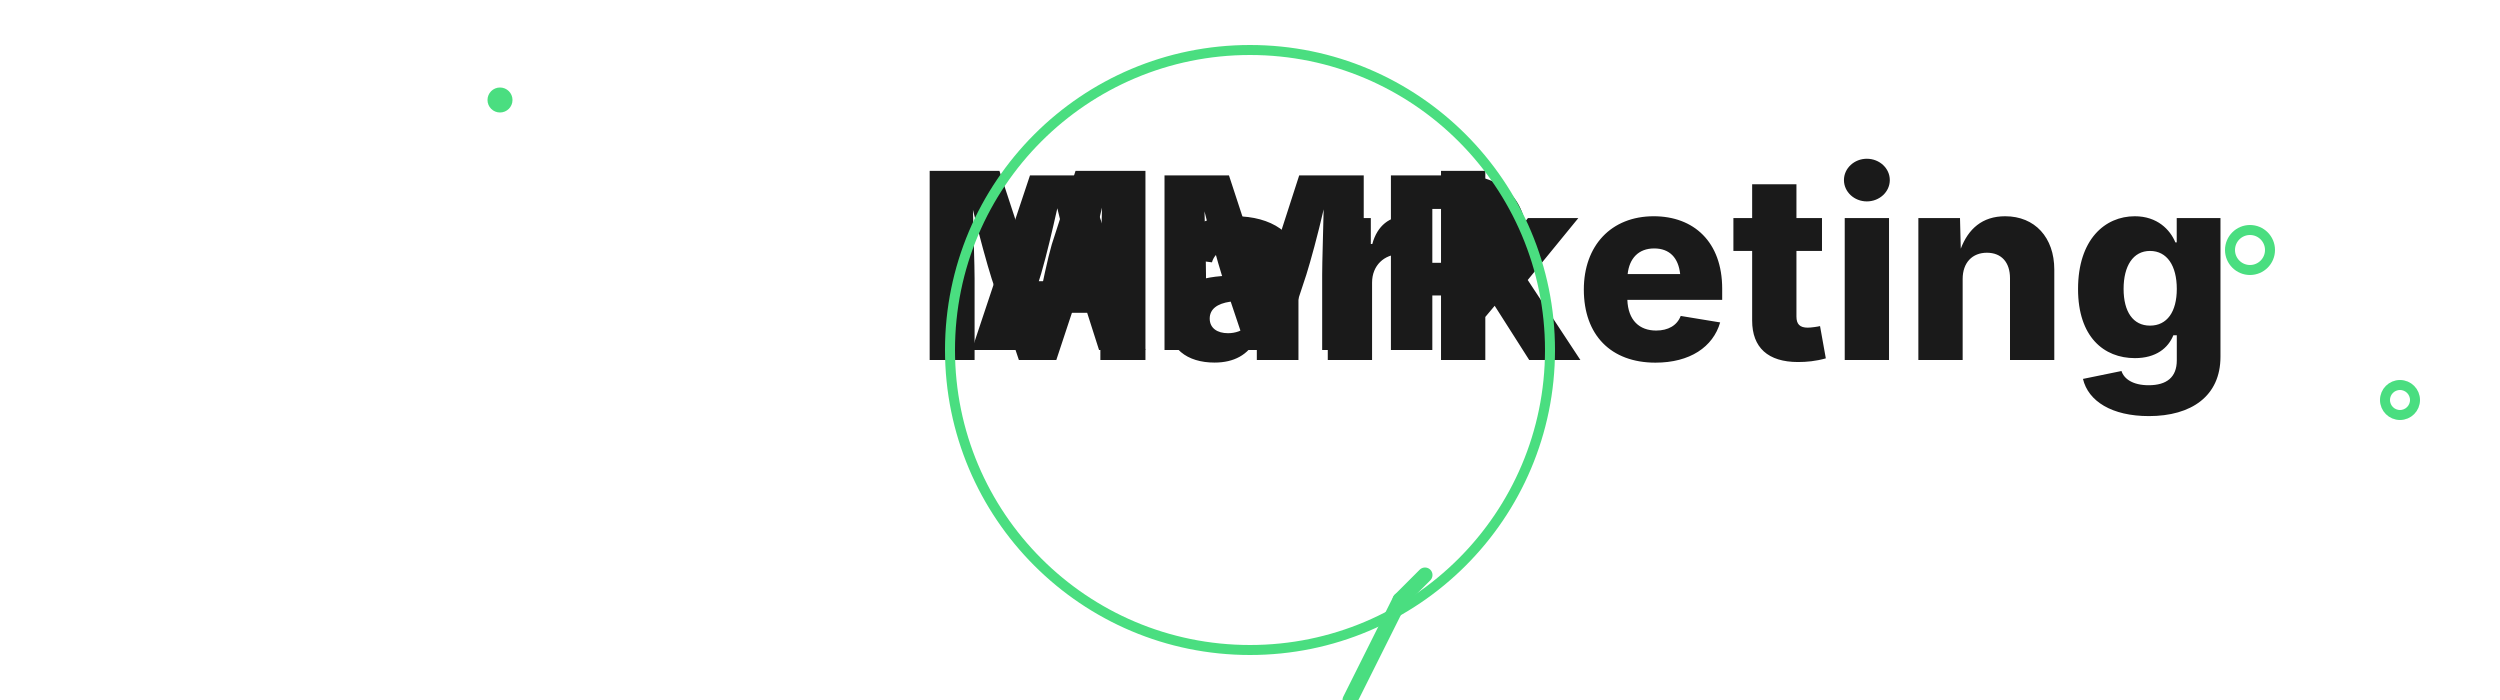
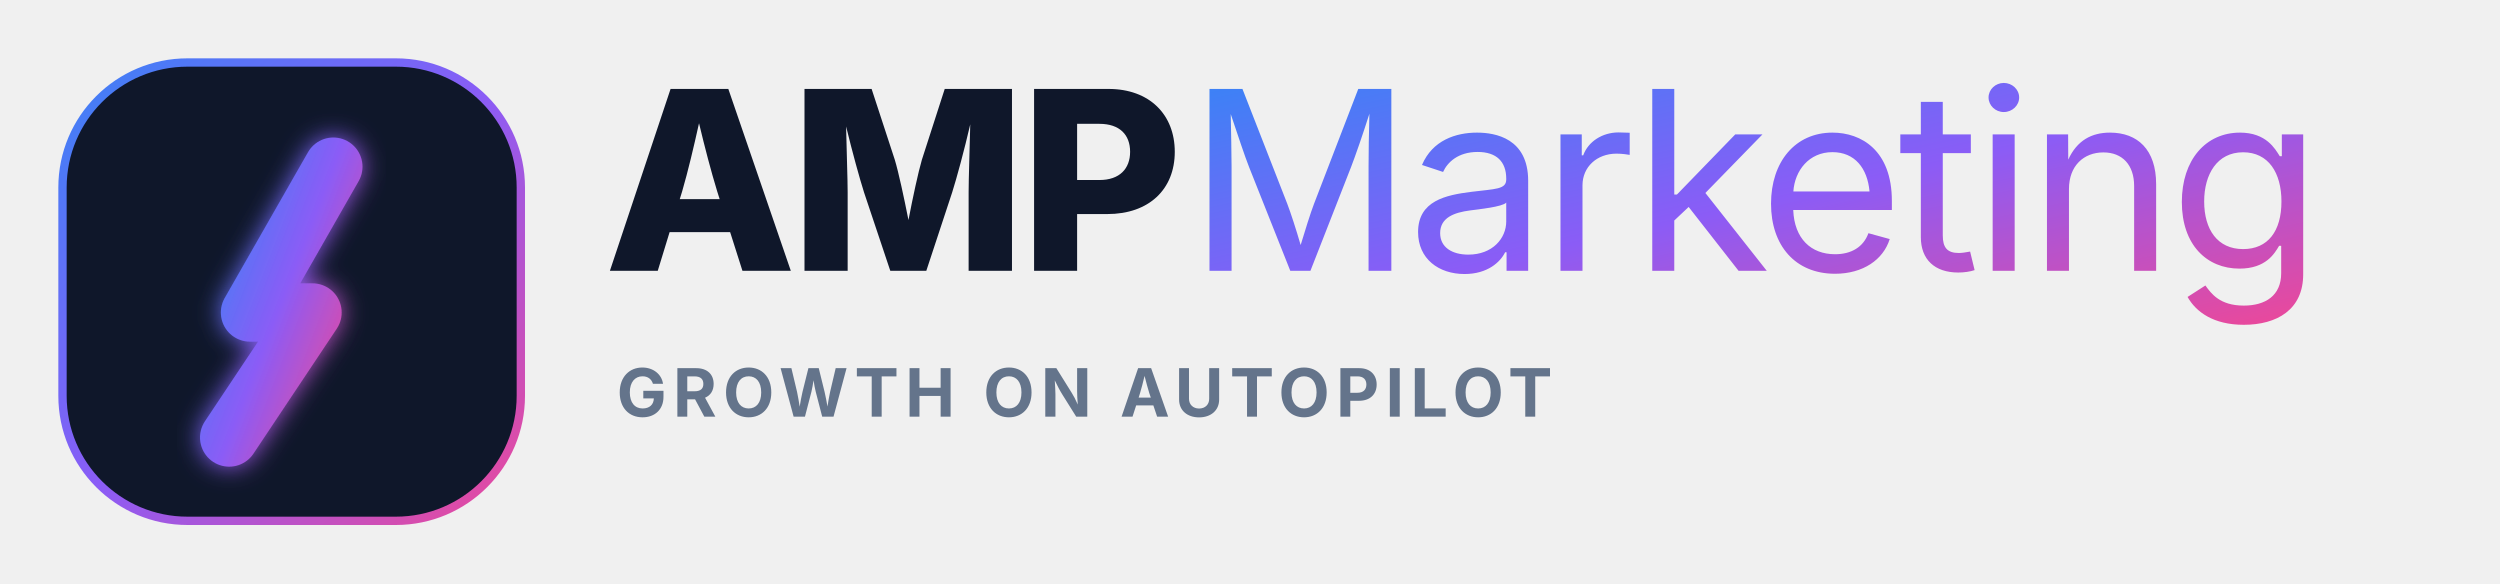
- <svg xmlns="http://www.w3.org/2000/svg" viewBox="0 0 500 140" fill="none">
-   <rect width="500" height="140" fill="white" />
-   <text x="250" y="70" font-family="Inter, -apple-system, BlinkMacSystemFont, 'Segoe UI', sans-serif" font-size="48" font-weight="800" fill="#1a1a1a" text-anchor="middle">
+ <svg xmlns="http://www.w3.org/2000/svg" viewBox="0 0 600 140" fill="none">
+   <defs>
+     <linearGradient id="lovableGrad" x1="0%" y1="0%" x2="100%" y2="100%">
+       <stop offset="0%" style="stop-color:#3b82f6;stop-opacity:1" />
+       <stop offset="50%" style="stop-color:#8b5cf6;stop-opacity:1" />
+       <stop offset="100%" style="stop-color:#ec4899;stop-opacity:1" />
+     </linearGradient>
+     <filter id="softGlow" x="-50%" y="-50%" width="200%" height="200%">
+       <feGaussianBlur stdDeviation="3" result="blur" />
+       <feComposite in="SourceGraphic" in2="blur" operator="over" />
+     </filter>
+     <filter id="innerDepth">
+       <feComponentTransfer in="SourceAlpha">
+         <feFuncA type="table" tableValues="1 0" />
+       </feComponentTransfer>
+       <feGaussianBlur stdDeviation="2" />
+       <feOffset dx="1" dy="2" result="offsetblur" />
+       <feFlood flood-color="rgba(0,0,0,0.5)" result="color" />
+       <feComposite in2="offsetblur" operator="in" />
+       <feComposite in2="SourceAlpha" operator="in" />
+       <feMerge>
+         <feMergeNode in="SourceGraphic" />
+         <feMergeNode />
+       </feMerge>
+     </filter>
+   </defs>
+   <g transform="translate(15, 15)">
+     <rect x="0" y="0" width="110" height="110" rx="30" fill="#0f172a" stroke="url(#lovableGrad)" stroke-width="2" />
+     <path d="M 65 25 L 45 60 L 60 60 L 40 90" stroke="url(#lovableGrad)" stroke-width="14" stroke-linecap="round" stroke-linejoin="round" filter="url(#softGlow)" fill="none" />
+   </g>
+   <text x="145" y="65" font-family="'Inter', 'Figtree', system-ui, sans-serif" font-size="60" font-weight="800" fill="#0f172a" letter-spacing="-1.5">
    AMP
  </text>
-   <text x="315" y="72" font-family="Inter, -apple-system, BlinkMacSystemFont, 'Segoe UI', sans-serif" font-size="52" font-weight="800" fill="#1a1a1a" text-anchor="middle">
+   <text x="285" y="65" font-family="'Inter', 'Figtree', system-ui, sans-serif" font-size="60" font-weight="400" fill="url(#lovableGrad)" letter-spacing="-1.5">
    Marketing
  </text>
-   <g transform="translate(250, 110)">
-     <path d="M 20 30 L 30 10" stroke="#4ade80" stroke-width="3" fill="none" stroke-linecap="round" stroke-linejoin="round" />
-     <path d="M 30 10 L 35 5" stroke="#4ade80" stroke-width="3" fill="none" stroke-linecap="round" stroke-linejoin="round" />
-     <path d="M 10 40 L 20 80" stroke="#4ade80" stroke-width="2" fill="none" stroke-linecap="round" stroke-linejoin="round" />
-   </g>
-   <circle cx="450" cy="50" r="4" fill="none" stroke="#4ade80" stroke-width="2" />
-   <circle cx="480" cy="80" r="3" fill="none" stroke="#4ade80" stroke-width="2" />
-   <circle cx="100" cy="20" r="2.5" fill="#4ade80" stroke-width="2" />
-   <circle cx="250" cy="70" r="60" fill="none" stroke="#4ade80" stroke-width="2" />
+   <text x="148" y="100" font-family="'Inter', 'Figtree', system-ui, sans-serif" font-size="16" font-weight="700" fill="#64748b" letter-spacing="1.5" text-transform="uppercase">
+     GROWTH ON AUTOPILOT
+   </text>
</svg>
